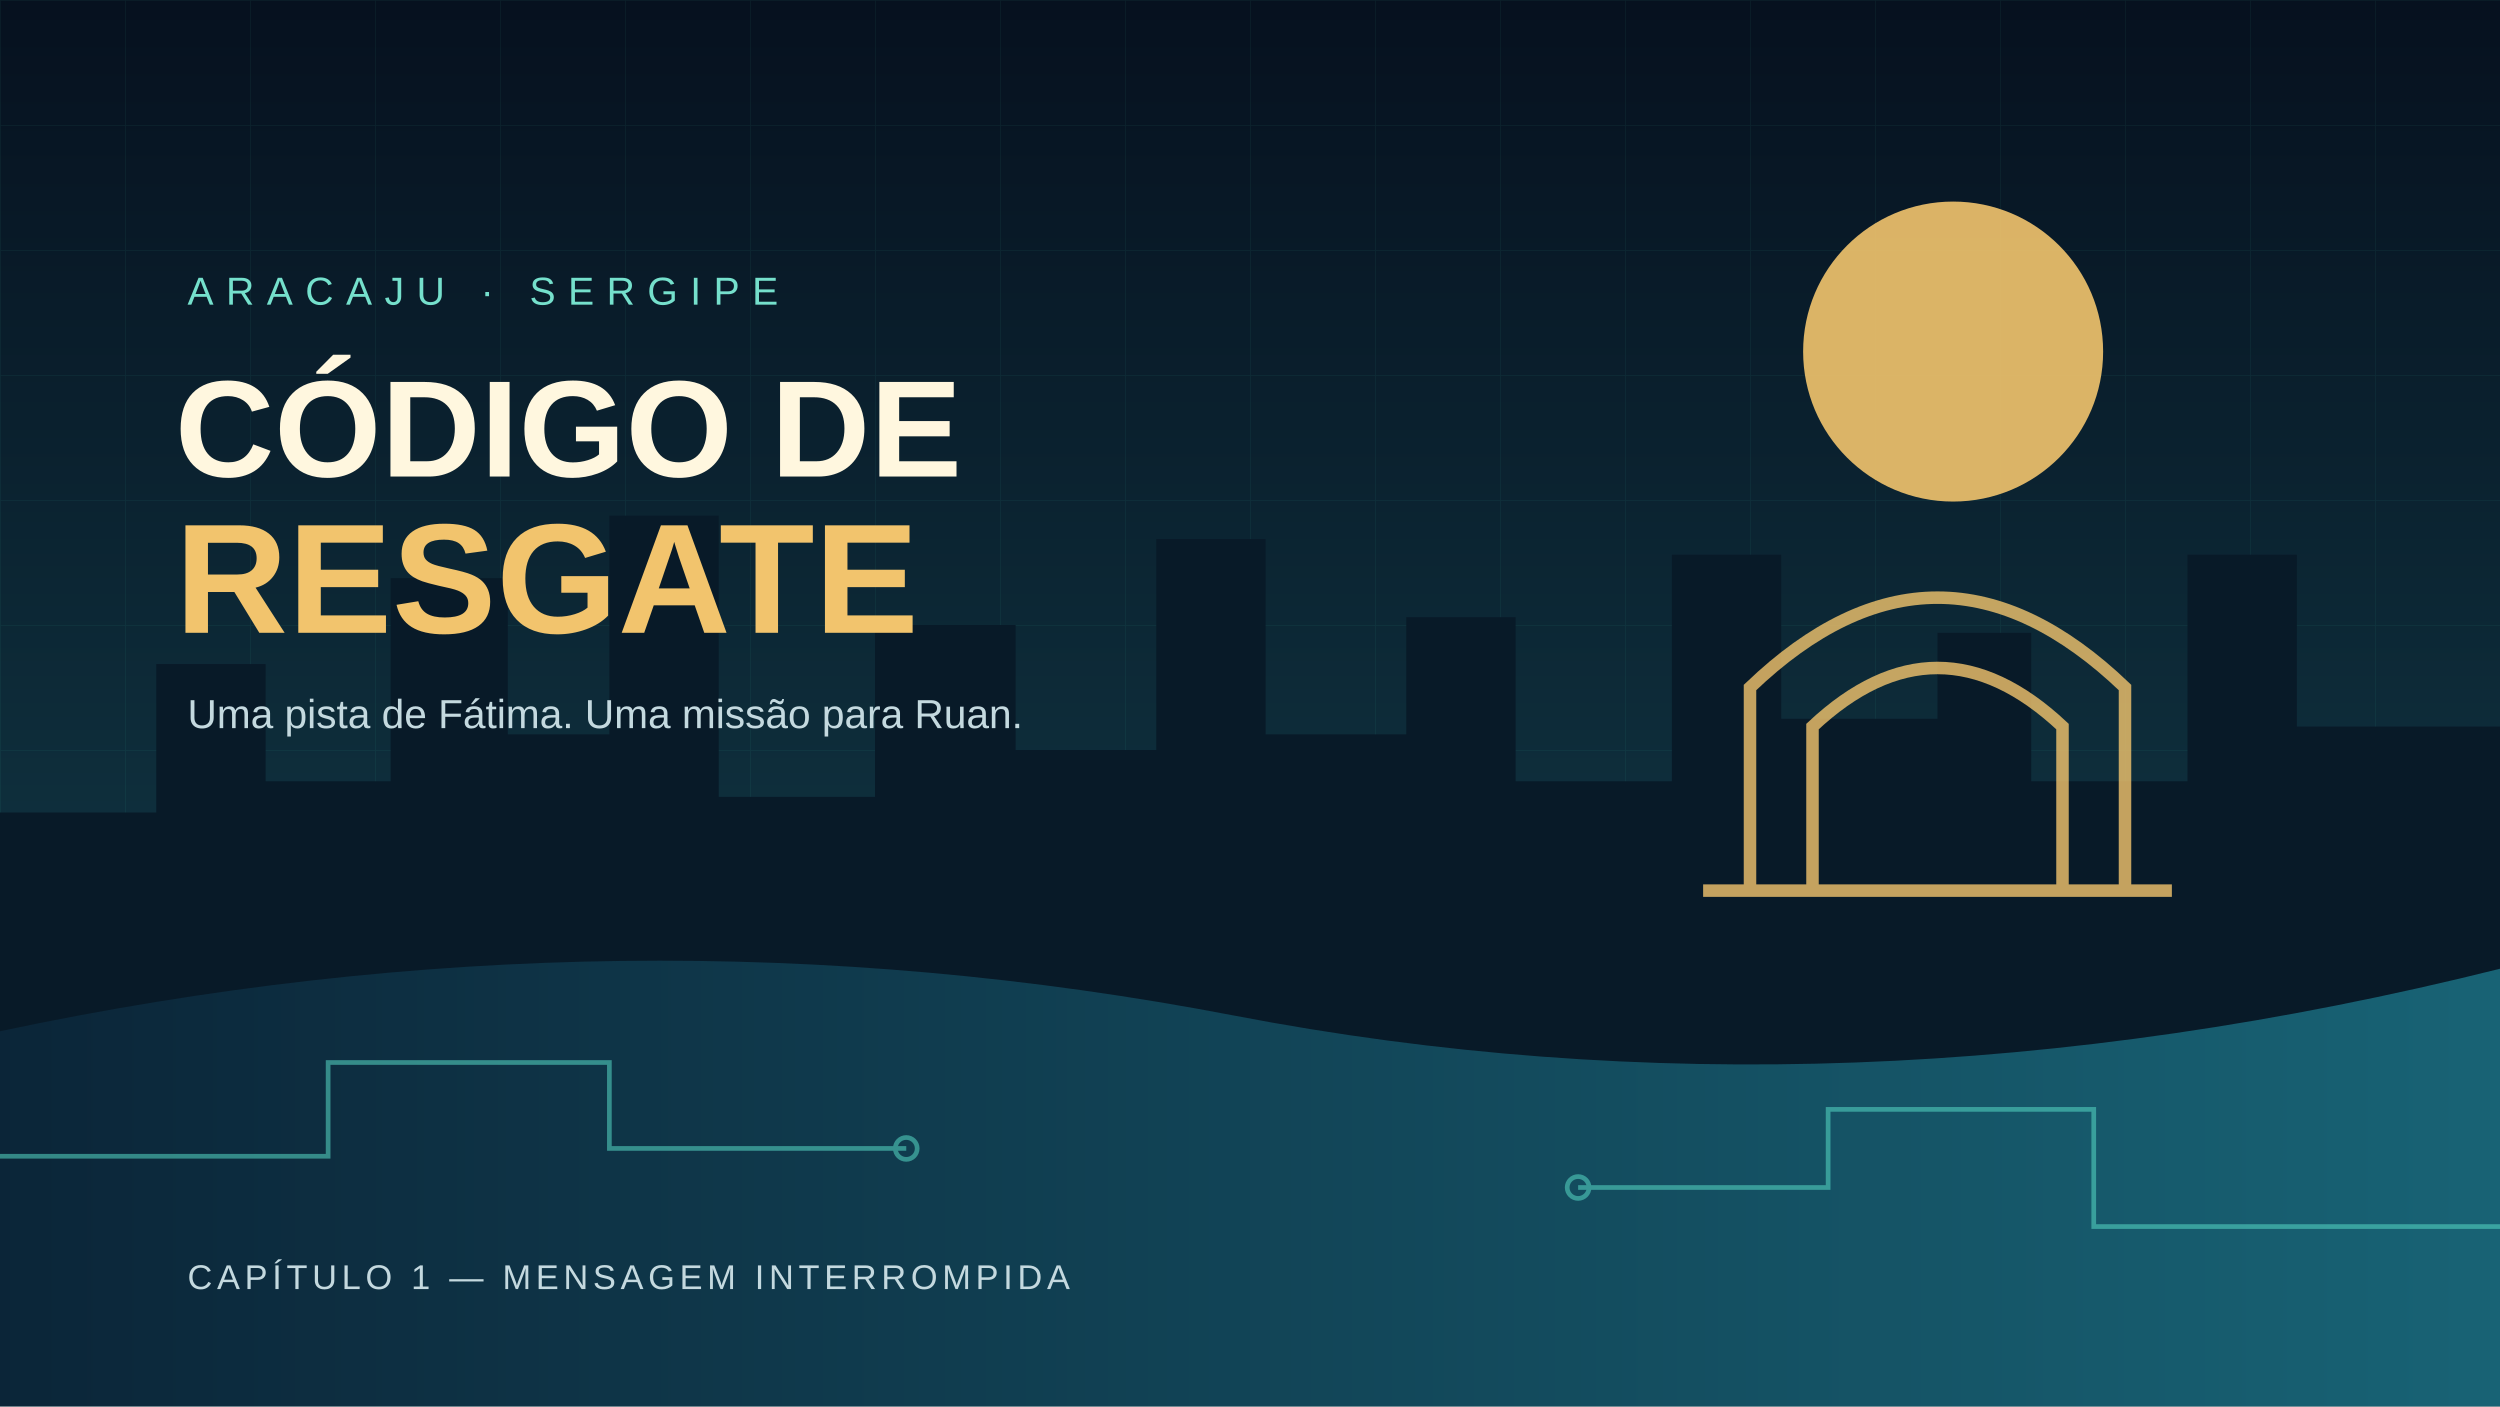
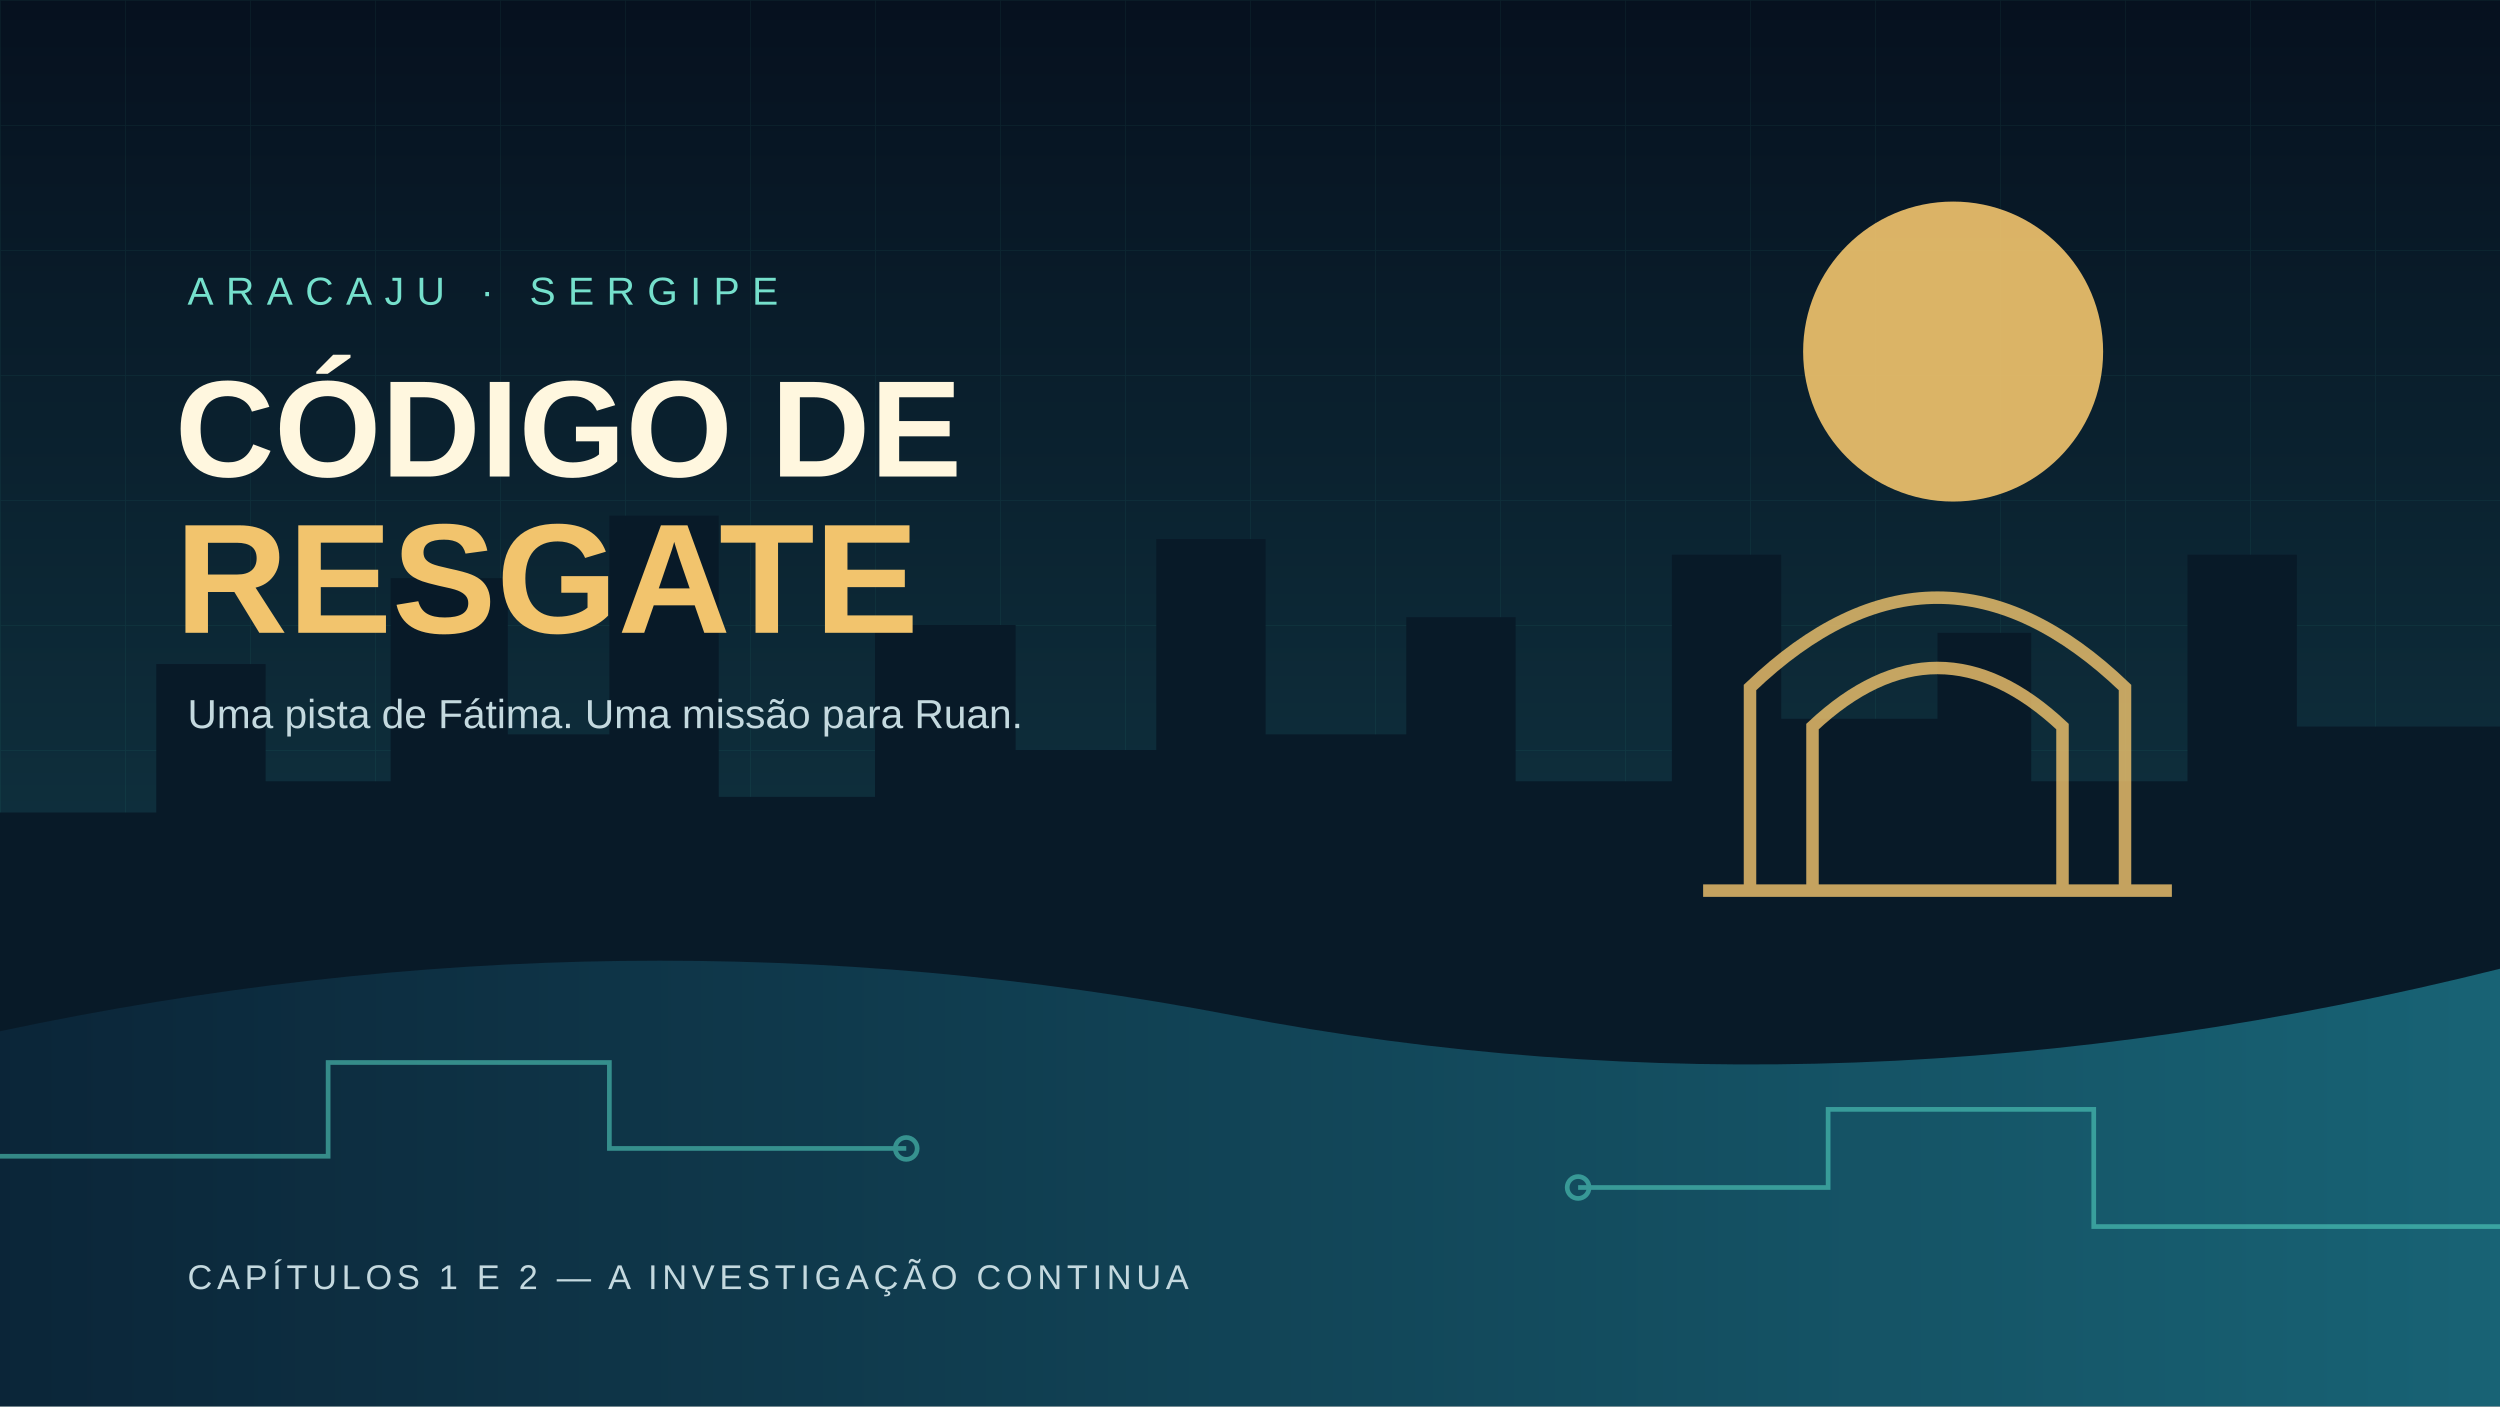
<svg xmlns="http://www.w3.org/2000/svg" width="1600" height="900" viewBox="0 0 1600 900">
  <defs>
    <linearGradient id="sky" x2="0" y2="1">
      <stop stop-color="#06111f" />
      <stop offset="1" stop-color="#144451" />
    </linearGradient>
    <linearGradient id="river" x2="1" y2="0">
      <stop stop-color="#0b2538" />
      <stop offset="1" stop-color="#186375" />
    </linearGradient>
    <pattern id="grid" width="80" height="80" patternUnits="userSpaceOnUse">
      <path d="M80 0H0V80" fill="none" stroke="#55d8c5" stroke-opacity=".07" />
    </pattern>
  </defs>
  <rect width="1600" height="900" fill="url(#sky)" />
  <rect width="1600" height="900" fill="url(#grid)" />
  <circle cx="1250" cy="225" r="96" fill="#f2c46d" opacity=".9" />
  <path d="M0 520H100V425H170V500H250V370H325V470H390V330H460V510H560V400H650V480H740V345H810V470H900V395H970V500H1070V355H1140V460H1240V405H1300V500H1400V355H1470V465H1600V900H0Z" fill="#081a28" />
  <path d="M0 660Q400 575 790 650T1600 620V900H0Z" fill="url(#river)" />
  <g fill="none" stroke="#f2c46d" stroke-width="8" opacity=".8">
    <path d="M1120 570V440Q1240 325 1360 440V570" />
    <path d="M1160 570V465Q1240 390 1320 465V570" />
    <path d="M1090 570H1390" />
  </g>
  <g fill="none" stroke="#55d8c5" stroke-width="3" opacity=".55">
    <path d="M0 740H210V680H390V735H580" />
    <path d="M1600 785H1340V710H1170V760H1010" />
    <circle cx="580" cy="735" r="7" />
    <circle cx="1010" cy="760" r="7" />
  </g>
  <g font-family="Arial, sans-serif">
    <text x="120" y="195" fill="#75e0cc" font-size="25" letter-spacing="8">ARACAJU · SERGIPE</text>
    <text x="112" y="305" fill="#fff7df" font-size="88" font-weight="800">CÓDIGO DE</text>
    <text x="112" y="405" fill="#f2c46d" font-size="100" font-weight="800">RESGATE</text>
    <text x="120" y="466" fill="#c4d9df" font-size="26">Uma pista de Fátima. Uma missão para Ruan.</text>
-     <text x="120" y="825" fill="#c4d9df" font-size="22" letter-spacing="3">CAPÍTULO 1 — MENSAGEM INTERROMPIDA</text>
+     <text x="120" y="825" fill="#c4d9df" font-size="22" letter-spacing="3">CAPÍTULOS 1 E 2 — A INVESTIGAÇÃO CONTINUA</text>
  </g>
</svg>
